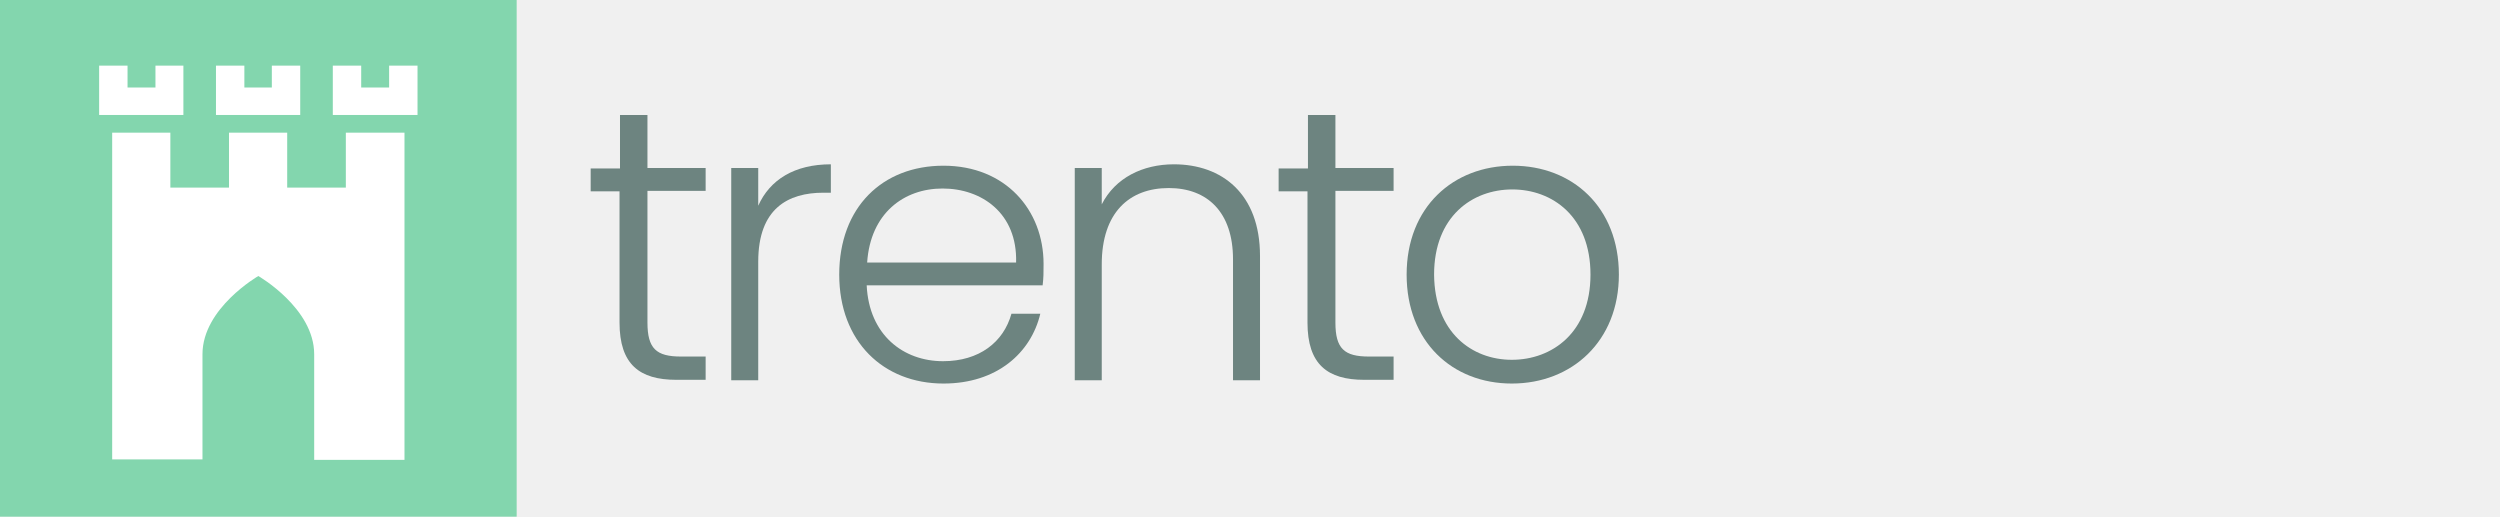
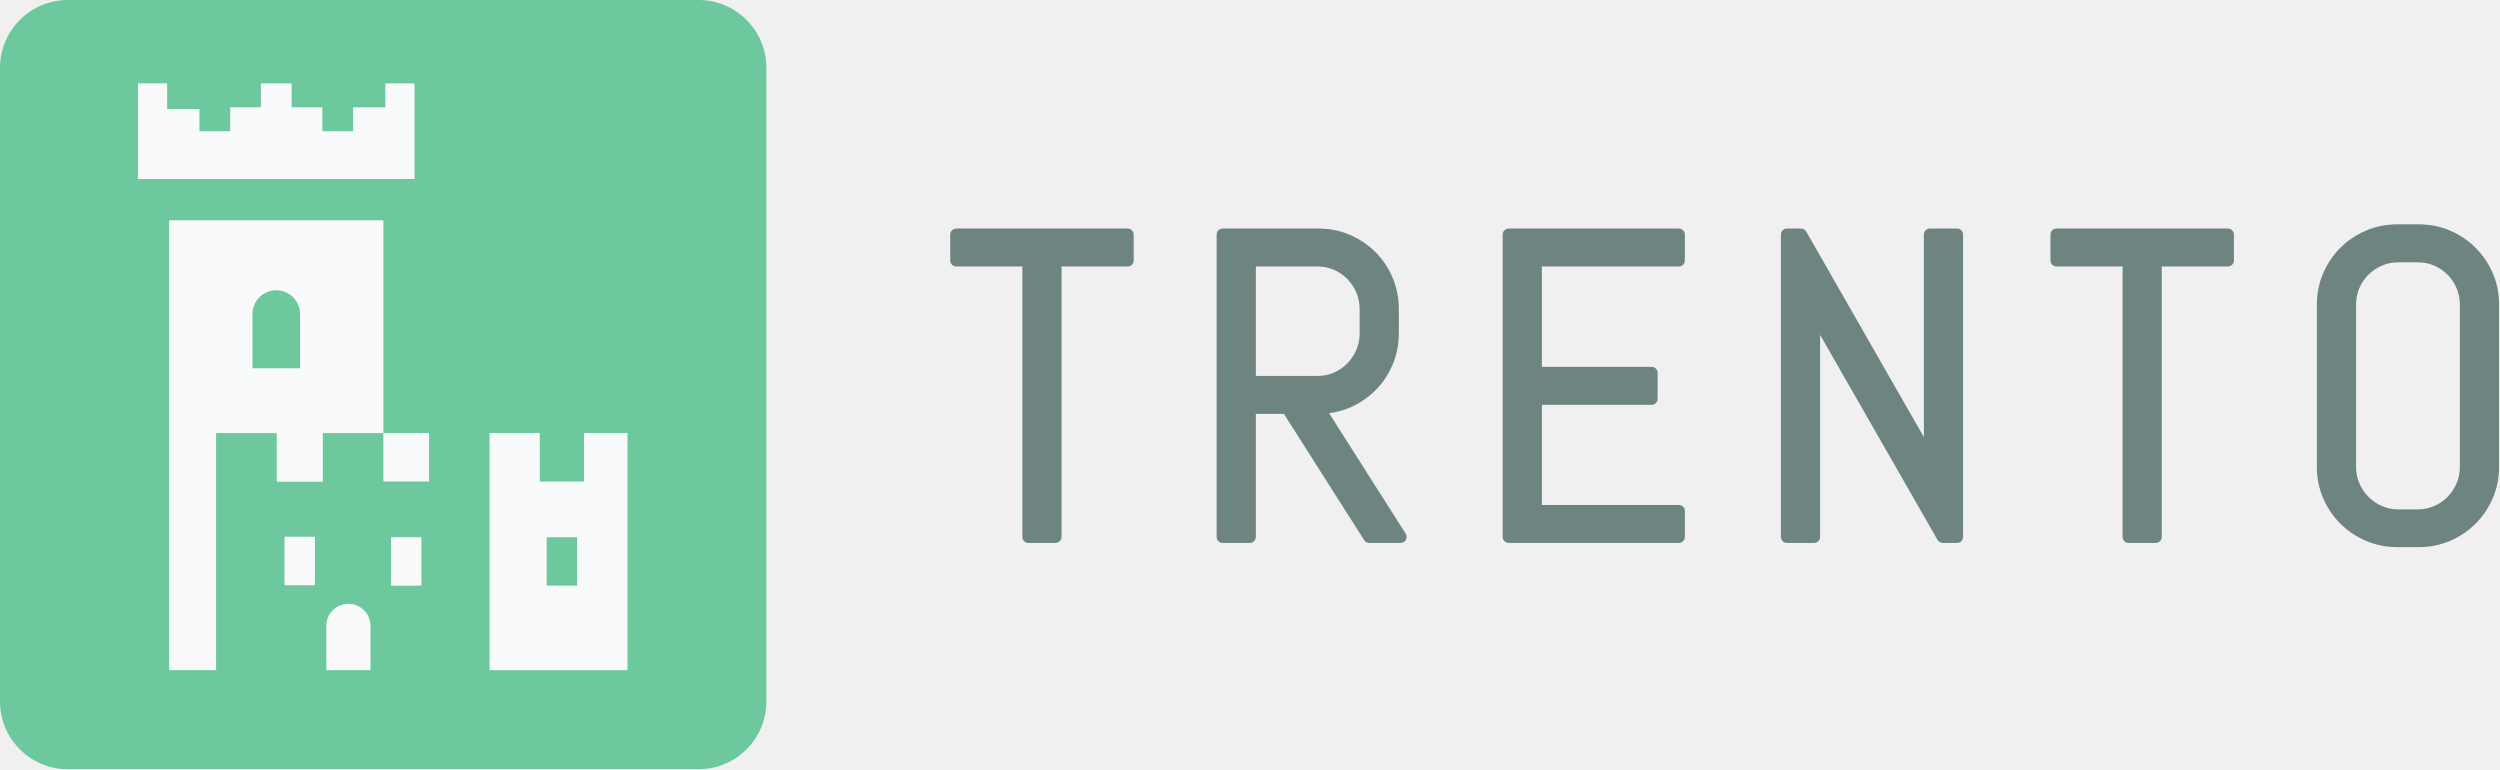
- <svg xmlns="http://www.w3.org/2000/svg" version="1.1" id="Layer_1" x="0px" y="0px" viewBox="0 0 537.1 111" style="enable-background:new 0 0 537.1 111;" xml:space="preserve">
-   <style type="text/css">
- 	.st0{fill:#6D8480;}
- 	.st1{fill:#83D6AE;}
- 	.st2{fill:#FFFFFF;}
- </style>
-   <g>
-     <g>
-       <path class="st0" d="M133.2,41.1h-6.3v-4.9h6.3V24.7h5.9v11.4h12.5V41h-12.5v28.3c0,5.6,1.9,7.3,7.2,7.3h5.3v5h-6.3    c-7.9,0-12.2-3.3-12.2-12.3V41.1H133.2z" />
-       <path class="st0" d="M162.9,81.7h-5.8V36.1h5.8v8.1c2.5-5.6,7.8-8.9,15.6-8.9v6.1h-1.6c-7.6,0-14,3.4-14,14.8V81.7z" />
-       <path class="st0" d="M202.7,82.4c-12.9,0-22.4-9-22.4-23.4c0-14.5,9.3-23.4,22.4-23.4c13.3,0,21.5,9.5,21.5,21.1    c0,1.8,0,3-0.2,4.6h-37.8c0.5,10.7,7.9,16.3,16.4,16.3c7.8,0,13-4.1,14.7-10.2h6.2C221.5,75.8,214.2,82.4,202.7,82.4z M186.3,56.4    h32c0.3-10.6-7.4-15.9-15.8-15.9C194.2,40.5,187,45.8,186.3,56.4z" />
-       <path class="st0" d="M264.9,55.7c0-10.1-5.5-15.3-13.8-15.3c-8.5,0-14.4,5.3-14.4,16.4v24.9h-5.8V36.1h5.8v7.8    c2.9-5.7,8.8-8.6,15.5-8.6c10.3,0,18.5,6.3,18.5,19.7v26.7h-5.8L264.9,55.7L264.9,55.7z" />
-       <path class="st0" d="M281.1,41.1h-6.4v-4.9h6.3V24.7h5.9v11.4h12.5V41h-12.5v28.3c0,5.6,1.9,7.3,7.2,7.3h5.3v5h-6.3    c-7.9,0-12.2-3.3-12.2-12.3V41.1H281.1z" />
-       <path class="st0" d="M324.8,82.4c-12.8,0-22.6-9-22.6-23.4c0-14.5,10-23.4,22.8-23.4s22.8,8.9,22.8,23.4    C347.8,73.3,337.7,82.4,324.8,82.4z M324.8,77.3c8.6,0,16.9-5.8,16.9-18.3s-8.2-18.3-16.8-18.3s-16.8,5.8-16.8,18.3    C308.2,71.4,316.2,77.3,324.8,77.3z" />
-     </g>
-     <g>
-       <rect class="st1" width="111" height="111" />
-       <g>
-         <path class="st2" d="M74.3,28.5v11.8H61.7V28.5H49.2v11.8H36.6V28.5H24.1v70.2h19.4V76.1c0-9.9,12-16.8,12-16.8s12,6.9,12,16.8     v22.7h19.4V28.5H74.3z" />
-         <polygon class="st2" points="33.4,14.1 33.4,18.8 27.4,18.8 27.4,14.1 21.3,14.1 21.3,24.7 39.4,24.7 39.4,14.1    " />
-         <polygon class="st2" points="58.4,14.1 58.4,18.8 52.5,18.8 52.5,14.1 46.4,14.1 46.4,24.7 64.5,24.7 64.5,14.1    " />
-         <polygon class="st2" points="83.6,14.1 83.6,18.8 77.6,18.8 77.6,14.1 71.5,14.1 71.5,24.7 89.7,24.7 89.7,14.1    " />
-       </g>
-     </g>
-   </g>
+ <svg xmlns="http://www.w3.org/2000/svg" width="468" height="144" viewBox="0 0 468 144" fill="none">
+   <rect width="143.471" height="144" rx="12.706" fill="#6DC99D" />
+   <path fill-rule="evenodd" clip-rule="evenodd" d="M25.828 33.511V15.613H31.287V20.407H37.333V24.561H43.086V20.087H48.838V15.613H54.591V20.087H60.344V24.561H66.096V20.087H72.141V15.613H77.602V33.511H25.828ZM71.771 90.135H71.767V81.067H60.387V90.135H51.828V81.067H40.448V125.453H31.659V41.232H71.771V90.135ZM47.259 58.795V68.941H56.17V58.795C56.17 56.336 54.173 54.34 51.715 54.34C49.255 54.34 47.259 56.336 47.259 58.795Z" fill="#F9FAFB" />
+   <path fill-rule="evenodd" clip-rule="evenodd" d="M91.657 125.453V81.067H101.049V90.136H109.329V81.067H117.465V125.453H91.657ZM102.345 100.566V109.634H108.035V100.566H102.345Z" fill="#F9FAFB" />
+   <path fill-rule="evenodd" clip-rule="evenodd" d="M73.201 100.566H78.891V109.634H73.201V100.566ZM53.262 100.478H58.952V109.547H53.262V100.478ZM61.082 117.172C61.082 114.887 62.937 113.032 65.222 113.032C67.507 113.032 69.363 114.887 69.363 117.172V125.453H61.082V117.172ZM80.326 81.067V90.136H71.767V81.067H80.326ZM60.387 81.067V90.136H51.827V81.067H60.387Z" fill="#F9FAFB" />
+   <path fill-rule="evenodd" clip-rule="evenodd" d="M198.723 49.885V100.508C198.723 101.128 198.22 101.631 197.6 101.631H192.507C191.887 101.631 191.385 101.128 191.385 100.508V49.885H179.005C178.385 49.885 177.882 49.382 177.882 48.763V43.908C177.882 43.289 178.385 42.786 179.005 42.786H211.102C211.723 42.786 212.225 43.289 212.225 43.908V48.763C212.225 49.382 211.723 49.885 211.102 49.885H198.723Z" fill="#6D8480" />
+   <path fill-rule="evenodd" clip-rule="evenodd" d="M255.369 101.112L240.342 77.473H235.094V100.508C235.094 101.128 234.591 101.631 233.97 101.631H228.878C228.257 101.631 227.755 101.128 227.755 100.508V43.908C227.755 43.289 228.257 42.786 228.878 42.786H246.841C248.92 42.786 250.87 43.178 252.693 43.961C254.511 44.745 256.102 45.814 257.466 47.18C258.83 48.541 259.904 50.139 260.685 51.971C261.468 53.808 261.861 55.762 261.861 57.842V62.417C261.861 64.497 261.468 66.451 260.685 68.288C259.904 70.12 258.83 71.719 257.466 73.079C256.102 74.445 254.511 75.514 252.693 76.298C251.457 76.827 250.162 77.182 248.808 77.352L263.146 99.905C263.366 100.254 263.38 100.688 263.183 101.048C262.985 101.408 262.608 101.631 262.199 101.631H256.316C255.932 101.631 255.575 101.435 255.369 101.112ZM254.522 57.842C254.522 56.736 254.318 55.709 253.904 54.756C253.487 53.792 252.919 52.945 252.199 52.215C251.485 51.489 250.648 50.918 249.691 50.499C248.737 50.086 247.707 49.885 246.604 49.885H235.094V70.374H246.604C247.707 70.374 248.737 70.173 249.691 69.76C250.648 69.341 251.485 68.77 252.199 68.044C252.919 67.314 253.487 66.467 253.904 65.503C254.318 64.55 254.522 63.523 254.522 62.417V57.842Z" fill="#6D8480" />
+   <path fill-rule="evenodd" clip-rule="evenodd" d="M281.299 100.508V43.908C281.299 43.289 281.802 42.786 282.422 42.786H314.284C314.903 42.786 315.406 43.289 315.406 43.908V48.763C315.406 49.382 314.903 49.885 314.284 49.885H288.639V68.68H309.19C309.809 68.68 310.312 69.177 310.312 69.802V74.657C310.312 75.276 309.809 75.779 309.19 75.779H288.639V94.531H314.284C314.903 94.531 315.406 95.034 315.406 95.654V100.508C315.406 101.128 314.903 101.631 314.284 101.631H282.422C281.802 101.631 281.299 101.128 281.299 100.508Z" fill="#6D8480" />
+   <path fill-rule="evenodd" clip-rule="evenodd" d="M360.151 81.83V43.908C360.151 43.289 360.654 42.786 361.274 42.786H366.368C366.987 42.786 367.485 43.289 367.485 43.908V100.508C367.485 101.128 366.987 101.631 366.368 101.631H363.683C363.281 101.631 362.905 101.419 362.703 101.064L340.723 62.692V100.508C340.723 101.128 340.22 101.631 339.6 101.631H334.506C333.887 101.631 333.384 101.128 333.384 100.508V43.908C333.384 43.289 333.887 42.786 334.506 42.786H337.148C337.551 42.786 337.927 42.997 338.123 43.347L360.151 81.83Z" fill="#6D8480" />
+   <path fill-rule="evenodd" clip-rule="evenodd" d="M404.684 49.885V100.508C404.684 101.128 404.187 101.631 403.567 101.631H398.473C397.853 101.631 397.35 101.128 397.35 100.508V49.885H384.97C384.35 49.885 383.847 49.382 383.847 48.763V43.908C383.847 43.289 384.35 42.786 384.97 42.786H417.065C417.684 42.786 418.187 43.289 418.187 43.908V48.763C418.187 49.382 417.684 49.885 417.065 49.885H404.684Z" fill="#6D8480" />
+   <path fill-rule="evenodd" clip-rule="evenodd" d="M467.825 87.405C467.825 89.481 467.428 91.434 466.65 93.255C465.866 95.071 464.791 96.665 463.43 98.025C462.064 99.391 460.475 100.466 458.659 101.244C456.832 102.028 454.883 102.42 452.802 102.42H448.778C446.702 102.42 444.743 102.028 442.911 101.244C441.073 100.466 439.479 99.391 438.113 98.025C436.752 96.665 435.677 95.071 434.894 93.255C434.11 91.434 433.718 89.481 433.718 87.405V57.011C433.718 54.931 434.11 52.982 434.894 51.161C435.677 49.34 436.752 47.752 438.113 46.391C439.479 45.025 441.073 43.95 442.911 43.172C444.743 42.389 446.702 41.997 448.778 41.997H452.802C454.883 41.997 456.832 42.389 458.659 43.172C460.475 43.95 462.064 45.025 463.43 46.391C464.791 47.752 465.866 49.34 466.65 51.161C467.428 52.982 467.825 54.931 467.825 57.011V87.405ZM460.486 57.011C460.486 55.91 460.279 54.878 459.866 53.925C459.453 52.966 458.887 52.13 458.172 51.41C457.452 50.695 456.615 50.129 455.657 49.711C454.698 49.298 453.671 49.096 452.569 49.096H449.016C447.91 49.096 446.882 49.298 445.929 49.711C444.965 50.129 444.118 50.7 443.387 51.415C442.662 52.13 442.09 52.966 441.677 53.925C441.264 54.878 441.058 55.91 441.058 57.011V87.405C441.058 88.506 441.264 89.539 441.677 90.492C442.09 91.45 442.662 92.297 443.393 93.022C444.123 93.753 444.965 94.325 445.929 94.743C446.882 95.156 447.91 95.362 449.016 95.362H452.569C453.671 95.362 454.698 95.156 455.657 94.743C456.61 94.325 457.446 93.758 458.161 93.033C458.881 92.302 459.448 91.455 459.866 90.492C460.279 89.539 460.486 88.506 460.486 87.405V57.011Z" fill="#6D8480" />
</svg>
